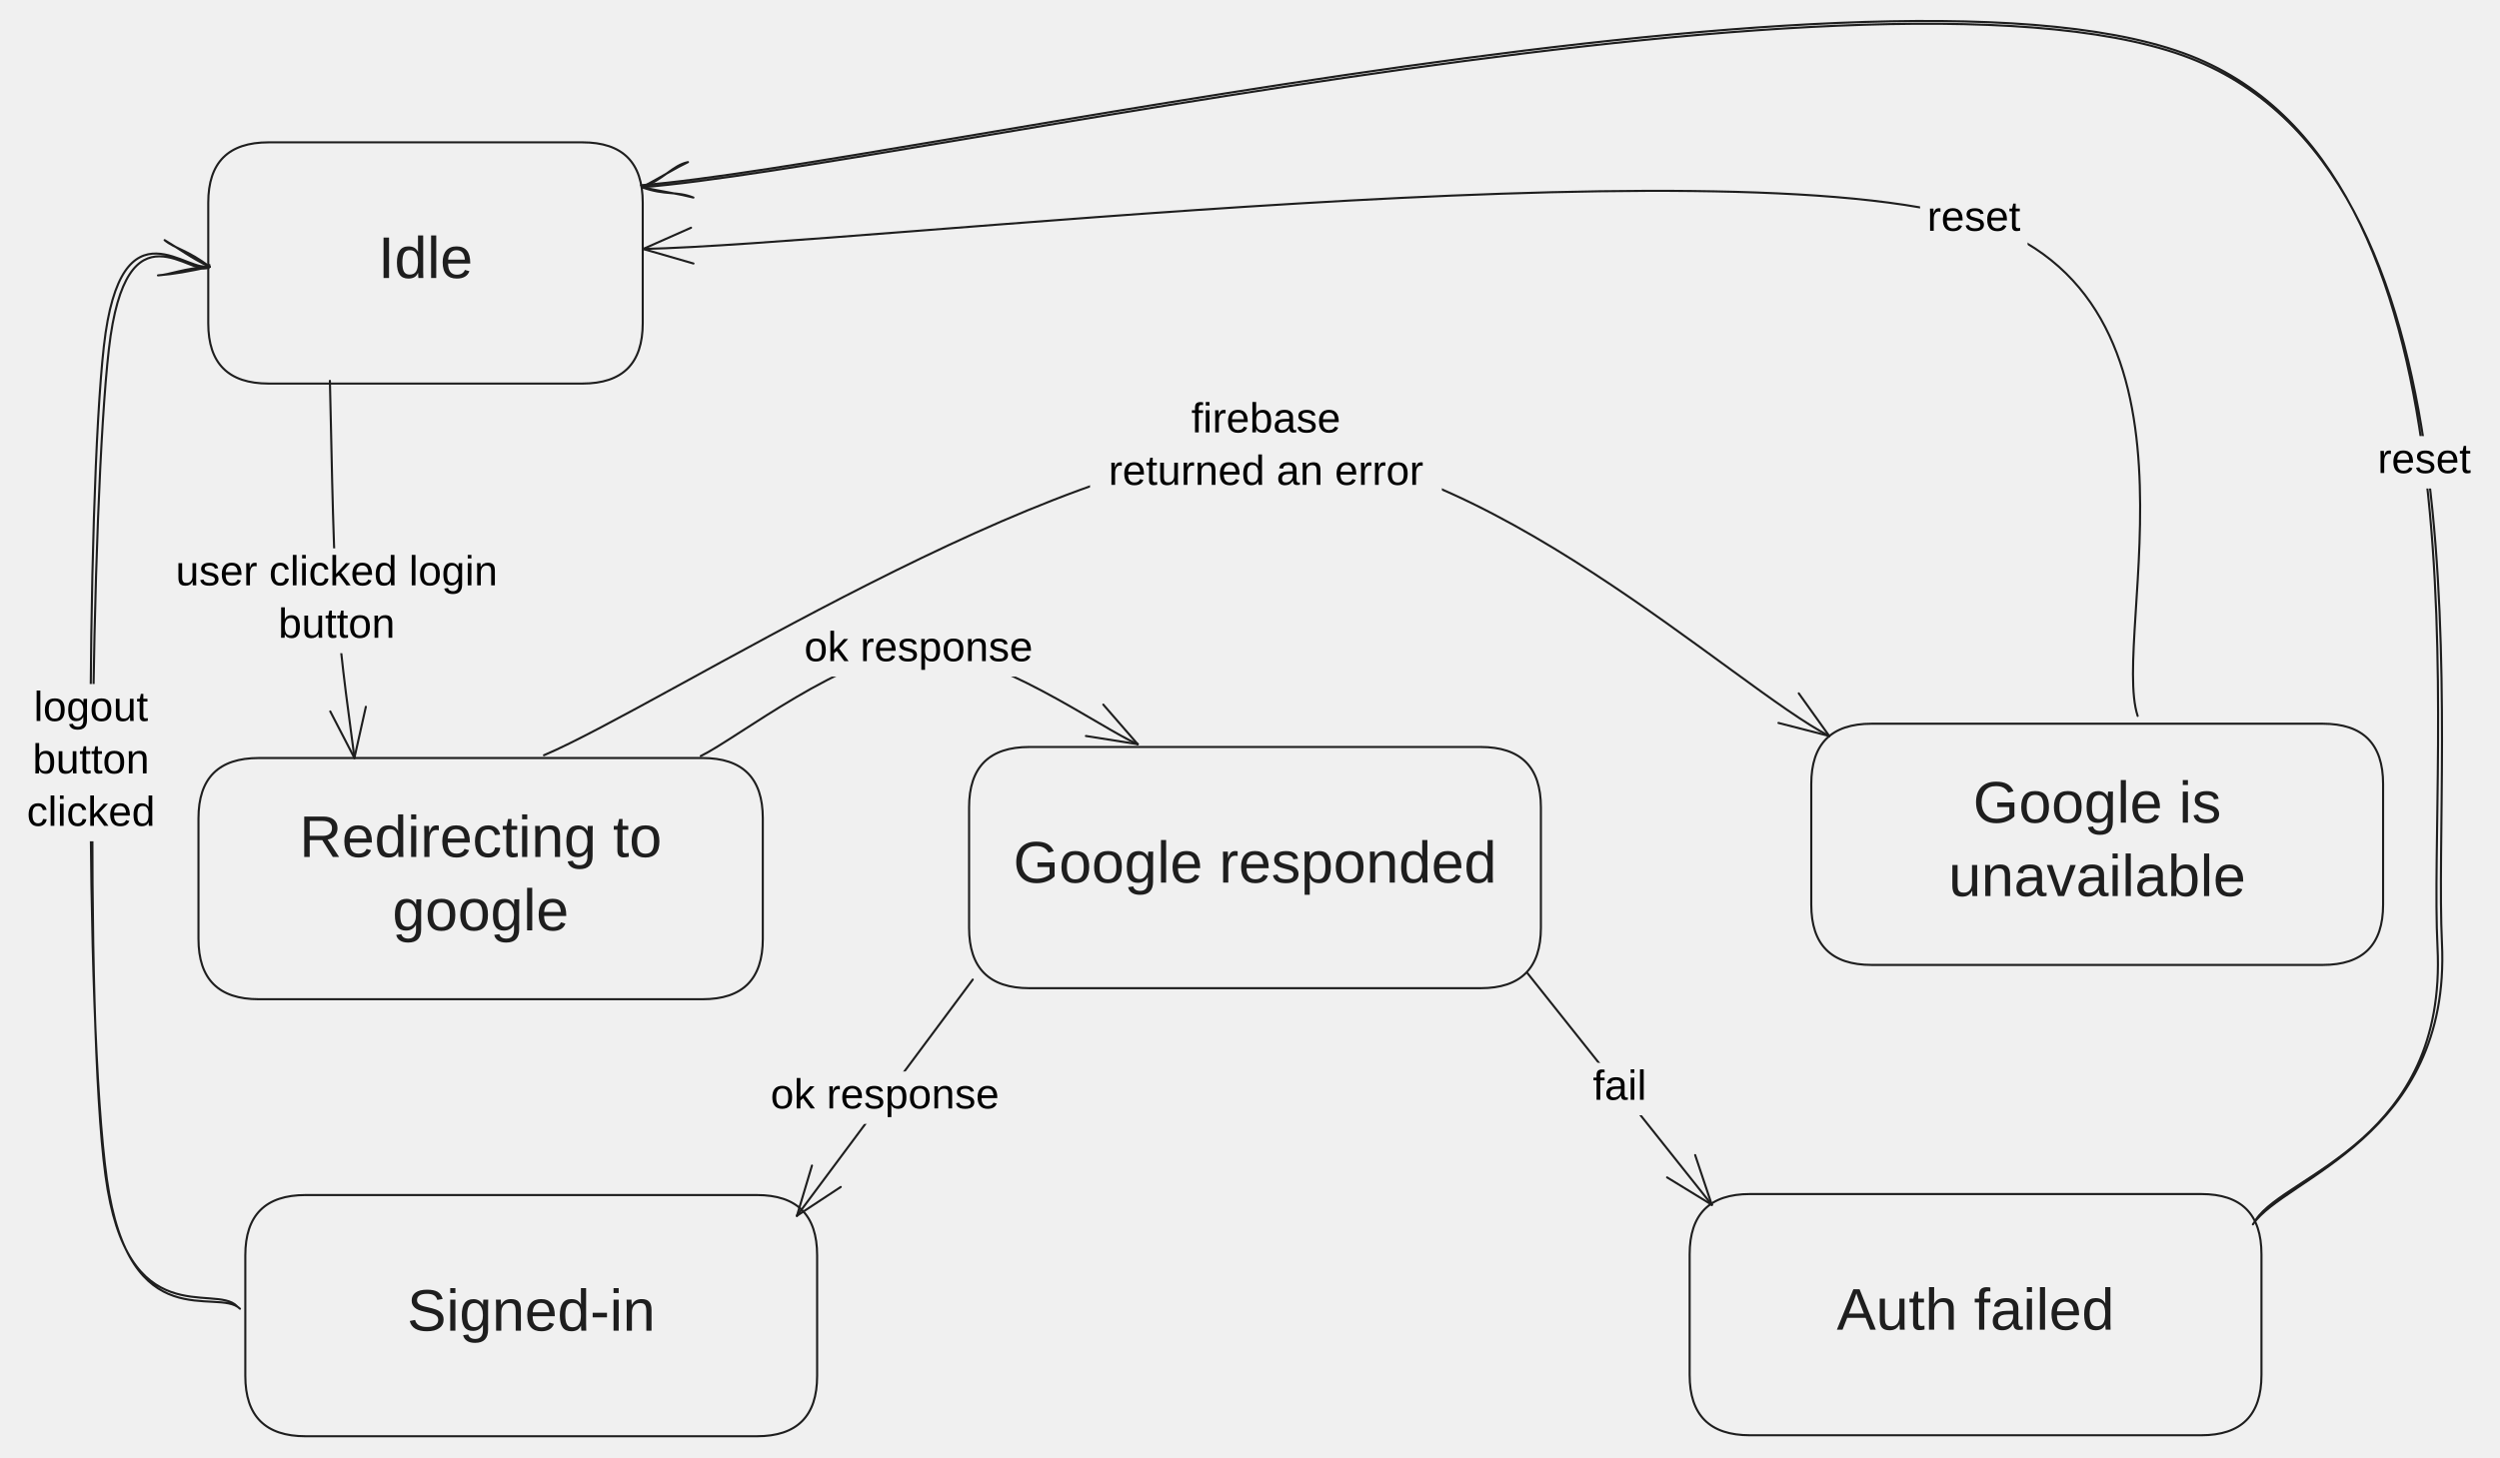
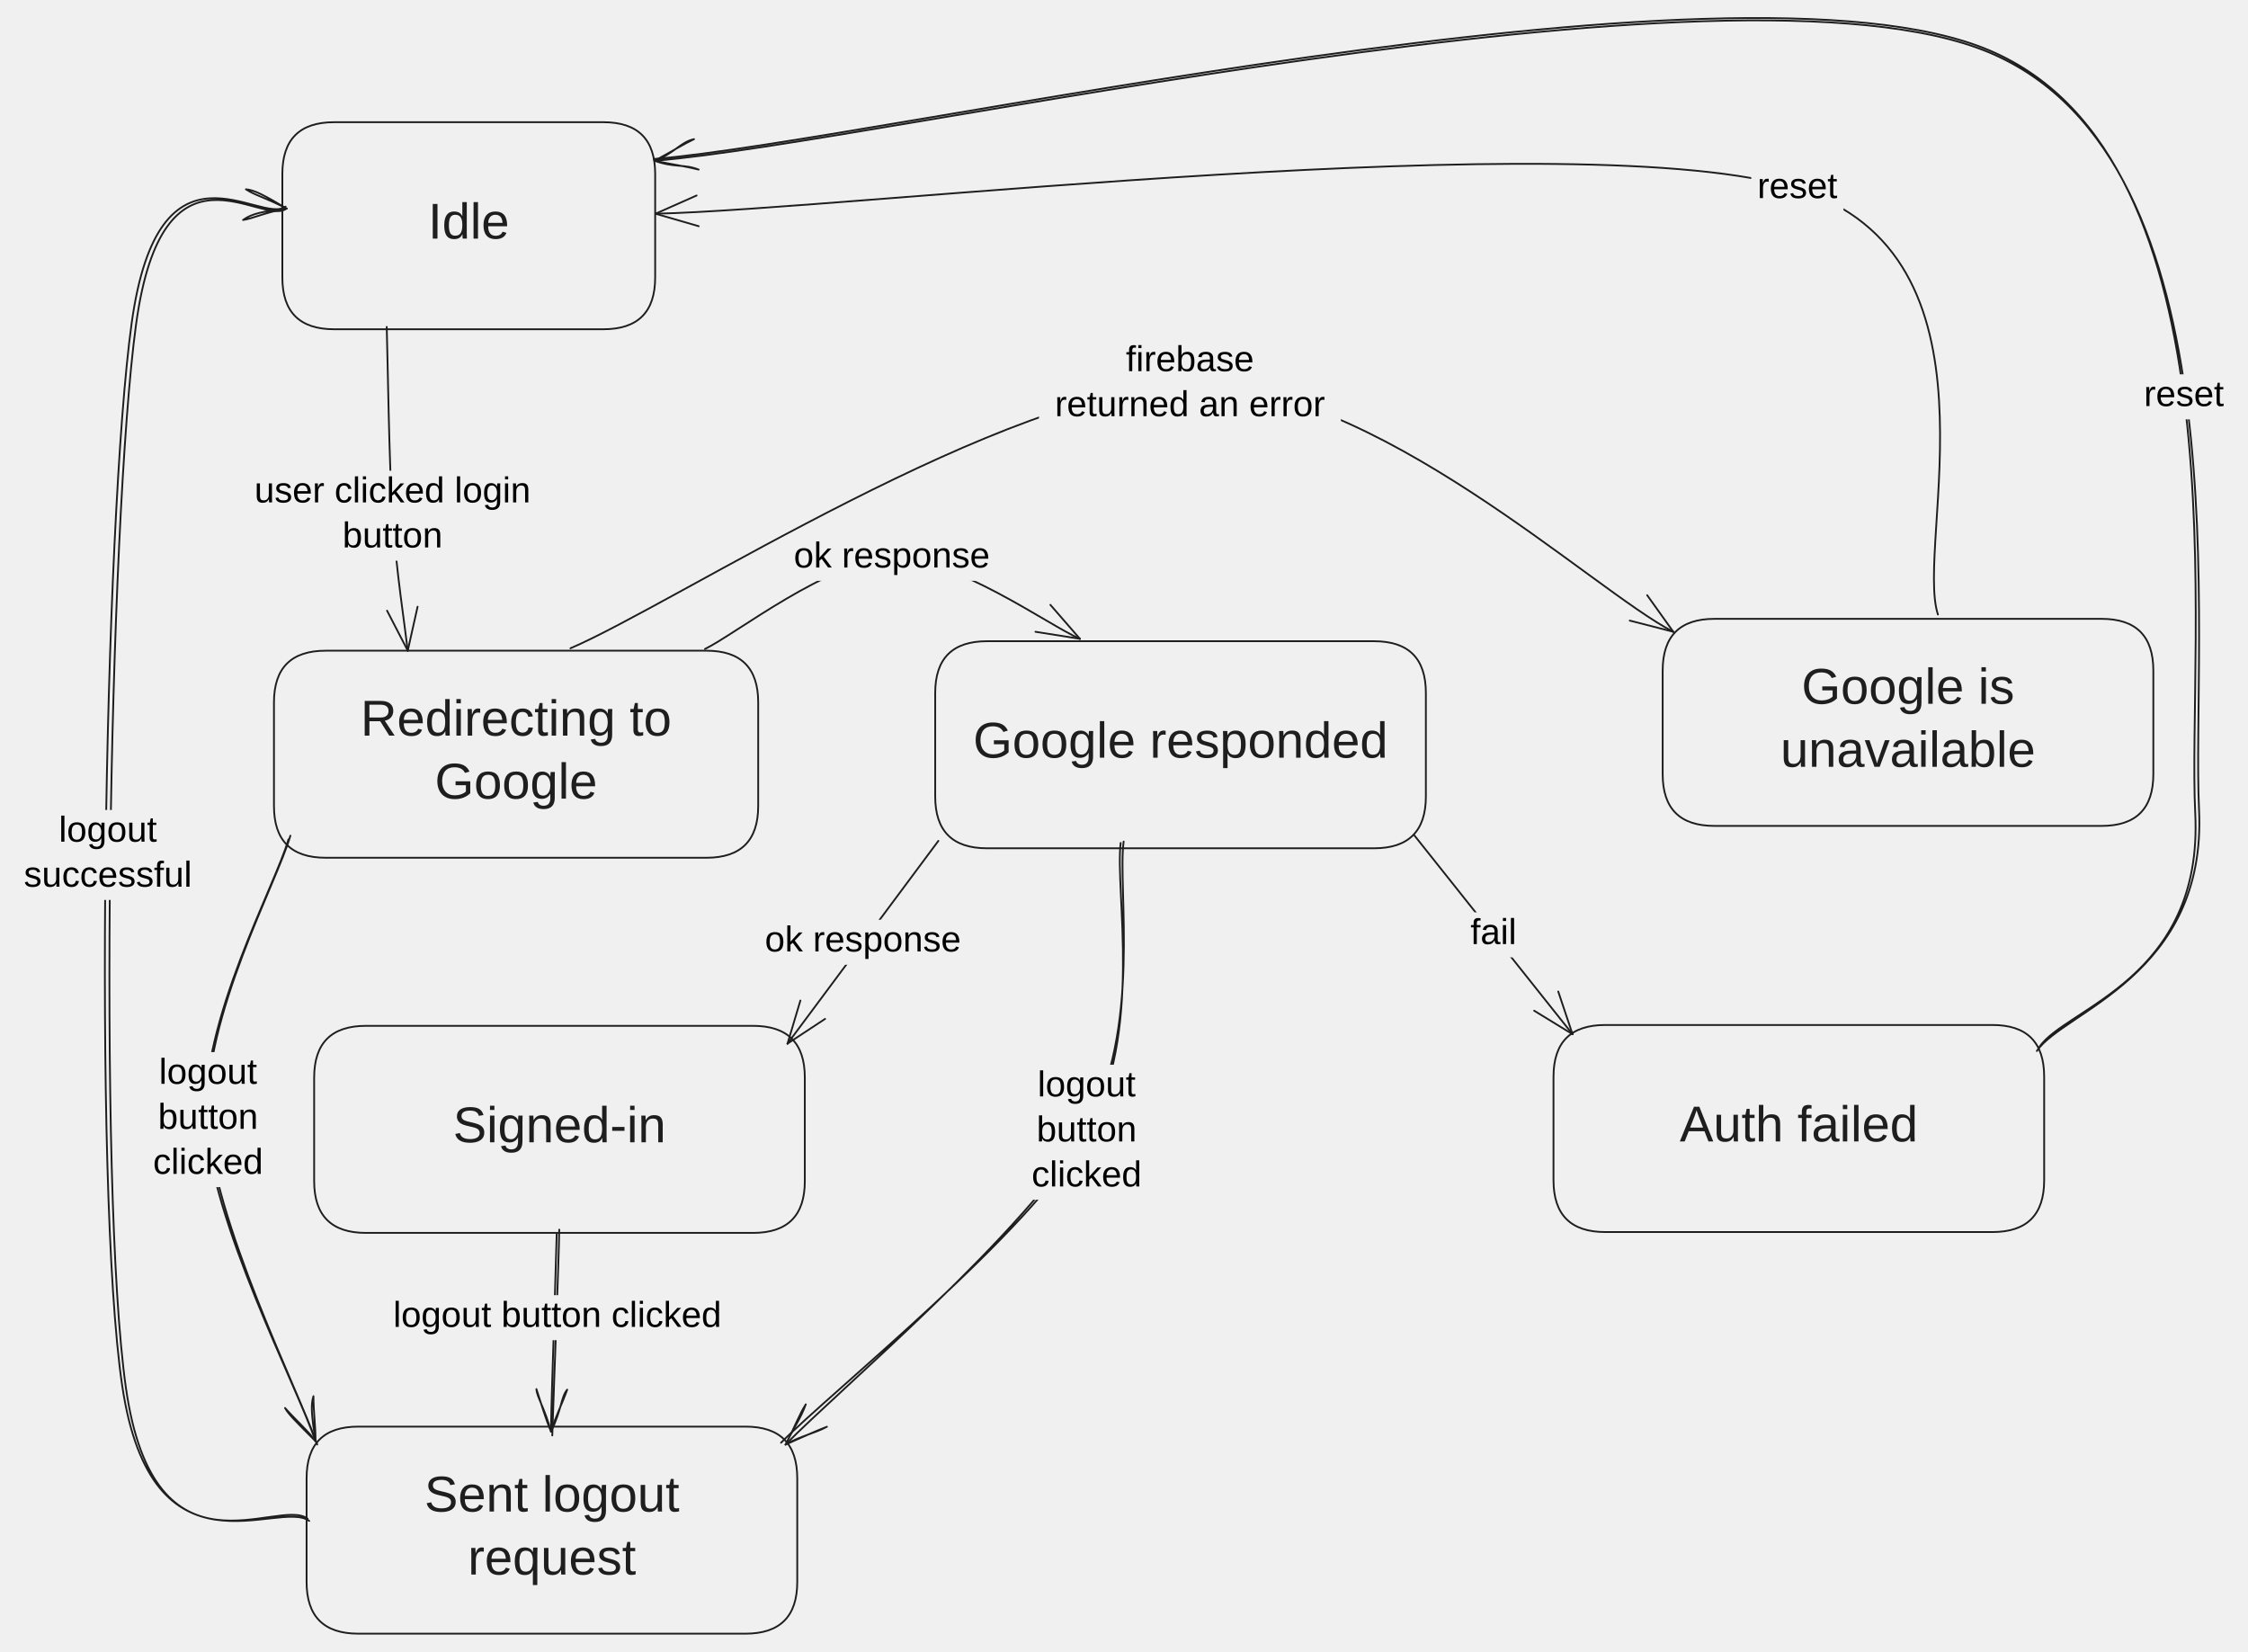
- <svg xmlns="http://www.w3.org/2000/svg" version="1.1" viewBox="0 0 1191.076 694.742" width="1191.076" height="694.742">
+ <svg xmlns="http://www.w3.org/2000/svg" version="1.1" viewBox="0 0 1248.651 917.328" width="1248.651" height="917.328">
  <defs>
    <style>
            .state-box {
                fill: transparent;
                transition: fill 1s ease 0s;
            }
            .state-box.active {
                fill: deepskyblue;
                transition: fill 0s ease 0s;
            }

            text.arrow {
                fill: black;
                font-size: 20px;
                transition: fill 1s ease 0s;
            }
            text.arrow.active {
                fill: deepskyblue;
                transition: fill 0s ease 0s;
            }

            path.arrow {
                stroke: black;
                transition: stroke 1s ease 0s;
            }
            path.arrow.active {
                stroke: deepskyblue;
                transition: stroke 0s ease 0s;
            }
            * {
                font-family: Arial;
            }
        </style>
  </defs>
-   <g stroke-linecap="round" transform="translate(94.5984 361.3898) rotate(0 134.4867 57.5)">
+   <g stroke-linecap="round" transform="translate(152.1732 361.3898) rotate(0 134.4867 57.5)">
    <path d="M28.75 0 C98.32 0, 167.89 0, 240.22 0 C259.39 0, 268.97 9.58, 268.97 28.75 C268.97 51.54, 268.97 74.33, 268.97 86.25 C268.97 105.42, 259.39 115, 240.22 115 C186.88 115, 133.54 115, 28.75 115 C9.58 115, 0 105.42, 0 86.25 C0 68, 0 49.74, 0 28.75 C0 9.58, 9.58 0, 28.75 0" stroke="none" stroke-width="0" class="state-box redirecting-to-google-0" />
    <path d="M28.75 0 C76.49 0, 124.22 0, 240.22 0 M28.75 0 C112.7 0, 196.65 0, 240.22 0 M240.22 0 C259.39 0, 268.97 9.58, 268.97 28.75 M240.22 0 C259.39 0, 268.97 9.58, 268.97 28.75 M268.97 28.75 C268.97 43.14, 268.97 57.52, 268.97 86.25 M268.97 28.75 C268.97 49.47, 268.97 70.19, 268.97 86.25 M268.97 86.25 C268.97 105.42, 259.39 115, 240.22 115 M268.97 86.25 C268.97 105.42, 259.39 115, 240.22 115 M240.22 115 C181.82 115, 123.42 115, 28.75 115 M240.22 115 C178.36 115, 116.5 115, 28.75 115 M28.75 115 C9.58 115, 0 105.42, 0 86.25 M28.75 115 C9.58 115, 0 105.42, 0 86.25 M0 86.25 C0 66.91, 0 47.57, 0 28.75 M0 86.25 C0 64.29, 0 42.33, 0 28.75 M0 28.75 C0 9.58, 9.58 0, 28.75 0 M0 28.75 C0 9.58, 9.58 0, 28.75 0" stroke="#1e1e1e" stroke-width="1" fill="none" />
  </g>
-   <g transform="translate(131.2811 383.8898) rotate(0 97.80395 35)">
+   <g transform="translate(188.8559 383.8898) rotate(0 97.80395 35)">
    <text x="97.804" y="24.668" font-family="Excalifont, Xiaolai, sans-serif, Segoe UI Emoji" font-size="28px" fill="#1e1e1e" text-anchor="middle" direction="ltr" dominant-baseline="alphabetic">
            Redirecting to
        </text>
    <text x="97.804" y="59.668" font-family="Excalifont, Xiaolai, sans-serif, Segoe UI Emoji" font-size="28px" fill="#1e1e1e" text-anchor="middle" direction="ltr" dominant-baseline="alphabetic">
-             google
-         </text>
-   </g>
-   <g stroke-linecap="round" transform="translate(461.8835 356.1276) rotate(0 136.2722 57.5)">
+             Google
+         </text>
+   </g>
+   <g stroke-linecap="round" transform="translate(519.4583 356.1276) rotate(0 136.2722 57.5)">
    <path d="M28.75 0 C105.01 0, 181.28 0, 243.79 0 C262.96 0, 272.54 9.58, 272.54 28.75 C272.54 51.63, 272.54 74.51, 272.54 86.25 C272.54 105.42, 262.96 115, 243.79 115 C188 115, 132.2 115, 28.75 115 C9.58 115, 0 105.42, 0 86.25 C0 73.27, 0 60.29, 0 28.75 C0 9.58, 9.58 0, 28.75 0" stroke="none" stroke-width="0" class="state-box google-responded-0" />
    <path d="M28.75 0 C78.09 0, 127.43 0, 243.79 0 M28.75 0 C80.91 0, 133.07 0, 243.79 0 M243.79 0 C262.96 0, 272.54 9.58, 272.54 28.75 M243.79 0 C262.96 0, 272.54 9.58, 272.54 28.75 M272.54 28.75 C272.54 42.69, 272.54 56.62, 272.54 86.25 M272.54 28.75 C272.54 48.68, 272.54 68.61, 272.54 86.25 M272.54 86.25 C272.54 105.42, 262.96 115, 243.79 115 M272.54 86.25 C272.54 105.42, 262.96 115, 243.79 115 M243.79 115 C180 115, 116.2 115, 28.75 115 M243.79 115 C173.18 115, 102.56 115, 28.75 115 M28.75 115 C9.58 115, 0 105.42, 0 86.25 M28.75 115 C9.58 115, 0 105.42, 0 86.25 M0 86.25 C0 68.92, 0 51.59, 0 28.75 M0 86.25 C0 71.73, 0 57.2, 0 28.75 M0 28.75 C0 9.58, 9.58 0, 28.75 0 M0 28.75 C0 9.58, 9.58 0, 28.75 0" stroke="#1e1e1e" stroke-width="1" fill="none" />
  </g>
-   <g transform="translate(478.0498 396.1276) rotate(0 120.1059 17.5)">
+   <g transform="translate(535.6246 396.1276) rotate(0 120.1059 17.5)">
    <text x="120.106" y="24.668" font-family="Excalifont, Xiaolai, sans-serif, Segoe UI Emoji" font-size="28px" fill="#1e1e1e" text-anchor="middle" direction="ltr" dominant-baseline="alphabetic">
            Google responded
        </text>
  </g>
-   <g stroke-linecap="round" transform="translate(863.2898 345.0369) rotate(0 136.2722 57.5)">
+   <g stroke-linecap="round" transform="translate(923.5312 343.7036) rotate(0 136.2722 57.5)">
    <path d="M28.75 0 C95.35 0, 161.95 0, 243.79 0 C262.96 0, 272.54 9.58, 272.54 28.75 C272.54 50.35, 272.54 71.94, 272.54 86.25 C272.54 105.42, 262.96 115, 243.79 115 C186.96 115, 130.13 115, 28.75 115 C9.58 115, 0 105.42, 0 86.25 C0 71.3, 0 56.36, 0 28.75 C0 9.58, 9.58 0, 28.75 0" stroke="none" stroke-width="0" class="state-box google-is-unavailable-0" />
    <path d="M28.75 0 C96.02 0, 163.3 0, 243.79 0 M28.75 0 C102.51 0, 176.27 0, 243.79 0 M243.79 0 C262.96 0, 272.54 9.58, 272.54 28.75 M243.79 0 C262.96 0, 272.54 9.58, 272.54 28.75 M272.54 28.75 C272.54 51.53, 272.54 74.31, 272.54 86.25 M272.54 28.75 C272.54 40.42, 272.54 52.08, 272.54 86.25 M272.54 86.25 C272.54 105.42, 262.96 115, 243.79 115 M272.54 86.25 C272.54 105.42, 262.96 115, 243.79 115 M243.79 115 C165.42 115, 87.04 115, 28.75 115 M243.79 115 C191.78 115, 139.77 115, 28.75 115 M28.75 115 C9.58 115, 0 105.42, 0 86.25 M28.75 115 C9.58 115, 0 105.42, 0 86.25 M0 86.25 C0 70.28, 0 54.32, 0 28.75 M0 86.25 C0 65.48, 0 44.72, 0 28.75 M0 28.75 C0 9.58, 9.58 0, 28.75 0 M0 28.75 C0 9.58, 9.58 0, 28.75 0" stroke="#1e1e1e" stroke-width="1" fill="none" />
  </g>
-   <g transform="translate(928.4 367.5369) rotate(0 71.16196 35)">
+   <g transform="translate(988.6414 366.2036) rotate(0 71.16196 35)">
    <text x="71.162" y="24.668" font-family="Excalifont, Xiaolai, sans-serif, Segoe UI Emoji" font-size="28px" fill="#1e1e1e" text-anchor="middle" direction="ltr" dominant-baseline="alphabetic">
            Google is
        </text>
    <text x="71.162" y="59.668" font-family="Excalifont, Xiaolai, sans-serif, Segoe UI Emoji" font-size="28px" fill="#1e1e1e" text-anchor="middle" direction="ltr" dominant-baseline="alphabetic">
            unavailable
        </text>
  </g>
-   <g stroke-linecap="round" transform="translate(116.9217 569.7423) rotate(0 136.2722 57.5)">
+   <g stroke-linecap="round" transform="translate(174.4965 569.7423) rotate(0 136.2722 57.5)">
    <path d="M28.75 0 C110.72 0, 192.68 0, 243.79 0 C262.96 0, 272.54 9.58, 272.54 28.75 C272.54 47.48, 272.54 66.22, 272.54 86.25 C272.54 105.42, 262.96 115, 243.79 115 C171.18 115, 98.57 115, 28.75 115 C9.58 115, 0 105.42, 0 86.25 C0 68.92, 0 51.6, 0 28.75 C0 9.58, 9.58 0, 28.75 0" stroke="none" stroke-width="0" class="state-box signed-in-0" />
    <path d="M28.75 0 C110.8 0, 192.84 0, 243.79 0 M28.75 0 C86.56 0, 144.38 0, 243.79 0 M243.79 0 C262.96 0, 272.54 9.58, 272.54 28.75 M243.79 0 C262.96 0, 272.54 9.58, 272.54 28.75 M272.54 28.75 C272.54 42.46, 272.54 56.17, 272.54 86.25 M272.54 28.75 C272.54 46.21, 272.54 63.68, 272.54 86.25 M272.54 86.25 C272.54 105.42, 262.96 115, 243.79 115 M272.54 86.25 C272.54 105.42, 262.96 115, 243.79 115 M243.79 115 C174.09 115, 104.39 115, 28.75 115 M243.79 115 C166.88 115, 89.97 115, 28.75 115 M28.75 115 C9.58 115, 0 105.42, 0 86.25 M28.75 115 C9.58 115, 0 105.42, 0 86.25 M0 86.25 C0 74.09, 0 61.94, 0 28.75 M0 86.25 C0 71.33, 0 56.41, 0 28.75 M0 28.75 C0 9.58, 9.58 0, 28.75 0 M0 28.75 C0 9.58, 9.58 0, 28.75 0" stroke="#1e1e1e" stroke-width="1" fill="none" />
  </g>
-   <g transform="translate(193.414 609.7423) rotate(0 59.77997 17.5)">
+   <g transform="translate(250.9887 609.7423) rotate(0 59.77997 17.5)">
    <text x="59.78" y="24.668" font-family="Excalifont, Xiaolai, sans-serif, Segoe UI Emoji" font-size="28px" fill="#1e1e1e" text-anchor="middle" direction="ltr" dominant-baseline="alphabetic">
            Signed-in
        </text>
  </g>
  <g mask="url(#mask-dBRB1qP6bkcvI_AYK9K7M)" stroke-linecap="round">
-     <g transform="translate(463.6434 467.0172) rotate(0 -41.90224 56.30611)">
+     <g transform="translate(521.2182 467.0172) rotate(0 -41.90224 56.30611)">
      <path d="M0 0 C-13.97 18.77, -69.84 93.84, -83.8 112.61 M0 0 C-13.97 18.77, -69.84 93.84, -83.8 112.61" stroke="#1e1e1e" stroke-width="1" fill="none" />
    </g>
-     <g transform="translate(463.6434 467.0172) rotate(0 -41.90224 56.30611)">
+     <g transform="translate(521.2182 467.0172) rotate(0 -41.90224 56.30611)">
      <path d="M-76.64 88.66 C-78.33 94.3, -80.01 99.94, -83.8 112.61 M-76.64 88.66 C-78.42 94.63, -80.21 100.59, -83.8 112.61" stroke="#1e1e1e" stroke-width="1" fill="none" />
    </g>
-     <g transform="translate(463.6434 467.0172) rotate(0 -41.90224 56.30611)">
+     <g transform="translate(521.2182 467.0172) rotate(0 -41.90224 56.30611)">
      <path d="M-62.92 98.87 C-67.84 102.11, -72.75 105.34, -83.8 112.61 M-62.92 98.87 C-68.12 102.29, -73.33 105.72, -83.8 112.61" stroke="#1e1e1e" stroke-width="1" fill="none" />
    </g>
  </g>
  <mask id="mask-dBRB1qP6bkcvI_AYK9K7M">
-     <rect x="0" y="0" fill="#fff" width="647.448" height="679.629" />
-     <rect x="364.261" y="510.823" fill="#000" width="114.96" height="25" opacity="1" />
-   </mask>
-   <g transform="translate(364.2612 510.8233) rotate(0 57.47996 12.5)">
+     <rect x="0" y="0" fill="#fff" width="705.023" height="679.629" />
+     <rect x="421.836" y="510.823" fill="#000" width="114.96" height="25" opacity="1" />
+   </mask>
+   <g transform="translate(421.836 510.8233) rotate(0 57.47996 12.5)">
    <text x="57.48" y="17.62" fill="#1e1e1e" text-anchor="middle" direction="ltr" dominant-baseline="alphabetic" class="arrow ok-response-0">
            ok response
        </text>
  </g>
  <g mask="url(#mask-_jBM0xn4zXRzigc2xyOJr)" stroke-linecap="round">
-     <g transform="translate(333.9852 360.4534) rotate(0 104.1366 -25.19781)">
+     <g transform="translate(391.5599 360.4534) rotate(0 104.1366 -25.19781)">
      <path d="M0 0 C17.3 -8.4, 69.09 -49.44, 103.8 -50.38 C138.51 -51.32, 190.86 -13.11, 208.27 -5.66 M0 0 C17.3 -8.4, 69.09 -49.44, 103.8 -50.38 C138.51 -51.32, 190.86 -13.11, 208.27 -5.66" stroke="#1e1e1e" stroke-width="1" fill="none" />
    </g>
-     <g transform="translate(333.9852 360.4534) rotate(0 104.1366 -25.19781)">
+     <g transform="translate(391.5599 360.4534) rotate(0 104.1366 -25.19781)">
      <path d="M183.58 -9.57 C190.56 -8.46, 197.54 -7.36, 208.27 -5.66 M183.58 -9.57 C192.19 -8.2, 200.8 -6.84, 208.27 -5.66" stroke="#1e1e1e" stroke-width="1" fill="none" />
    </g>
-     <g transform="translate(333.9852 360.4534) rotate(0 104.1366 -25.19781)">
+     <g transform="translate(391.5599 360.4534) rotate(0 104.1366 -25.19781)">
      <path d="M191.87 -24.53 C196.5 -19.19, 201.14 -13.86, 208.27 -5.66 M191.87 -24.53 C197.59 -17.95, 203.31 -11.37, 208.27 -5.66" stroke="#1e1e1e" stroke-width="1" fill="none" />
    </g>
  </g>
  <mask id="mask-_jBM0xn4zXRzigc2xyOJr">
-     <rect x="0" y="0" fill="#fff" width="642.258" height="510.832" />
-     <rect x="380.307" y="297.575" fill="#000" width="114.96" height="25" opacity="1" />
-   </mask>
-   <g transform="translate(380.3065 297.5749) rotate(0 57.81521 37.68064)">
+     <rect x="0" y="0" fill="#fff" width="699.833" height="510.832" />
+     <rect x="437.881" y="297.575" fill="#000" width="114.96" height="25" opacity="1" />
+   </mask>
+   <g transform="translate(437.8813 297.5749) rotate(0 57.81521 37.68064)">
    <text x="57.48" y="17.62" fill="#1e1e1e" text-anchor="middle" direction="ltr" dominant-baseline="alphabetic" class="arrow ok-response-1">
            ok response
        </text>
  </g>
  <g mask="url(#mask-M0EonnSy34e1POpJgDUsM)" stroke-linecap="round">
-     <g transform="translate(259.2671 360.0559) rotate(0 306.3022 -73.27007)">
+     <g transform="translate(316.8419 360.0559) rotate(0 306.3022 -73.27007)">
      <path d="M0 0 C57.35 -24.42, 242.01 -145, 344.11 -146.53 C446.21 -148.05, 567.86 -32.06, 612.6 -9.16 M0 0 C57.35 -24.42, 242.01 -145, 344.11 -146.53 C446.21 -148.05, 567.86 -32.06, 612.6 -9.16" stroke="#1e1e1e" stroke-width="1" fill="none" />
    </g>
-     <g transform="translate(259.2671 360.0559) rotate(0 306.3022 -73.27007)">
+     <g transform="translate(316.8419 360.0559) rotate(0 306.3022 -73.27007)">
      <path d="M588.39 -15.39 C596.19 -13.39, 603.98 -11.38, 612.6 -9.16 M588.39 -15.39 C596.23 -13.37, 604.08 -11.36, 612.6 -9.16" stroke="#1e1e1e" stroke-width="1" fill="none" />
    </g>
-     <g transform="translate(259.2671 360.0559) rotate(0 306.3022 -73.27007)">
+     <g transform="translate(316.8419 360.0559) rotate(0 306.3022 -73.27007)">
      <path d="M598.06 -29.5 C602.74 -22.95, 607.42 -16.41, 612.6 -9.16 M598.06 -29.5 C602.77 -22.91, 607.48 -16.33, 612.6 -9.16" stroke="#1e1e1e" stroke-width="1" fill="none" />
    </g>
  </g>
  <mask id="mask-M0EonnSy34e1POpJgDUsM">
-     <rect x="0" y="0" fill="#fff" width="971.871" height="606.581" />
-     <rect x="519.53" y="188.531" fill="#000" width="167.7" height="50" opacity="1" />
-   </mask>
-   <g transform="translate(519.5296 188.5307) rotate(0 46.03969 98.25513)">
+     <rect x="0" y="0" fill="#fff" width="1029.446" height="606.581" />
+     <rect x="577.104" y="188.531" fill="#000" width="167.7" height="50" opacity="1" />
+   </mask>
+   <g transform="translate(577.1044 188.5307) rotate(0 46.03969 98.25513)">
    <text x="83.85" y="17.62" fill="#1e1e1e" text-anchor="middle" direction="ltr" dominant-baseline="alphabetic" class="arrow firebase-returned-an-error-0">
            firebase
        </text>
    <text x="83.85" y="42.62" fill="#1e1e1e" text-anchor="middle" direction="ltr" dominant-baseline="alphabetic" class="arrow firebase-returned-an-error-0">
            returned an error
        </text>
  </g>
-   <g stroke-linecap="round" transform="translate(99.25941 67.86578) rotate(0 103.5384 57.5)">
+   <g stroke-linecap="round" transform="translate(156.8342 67.86578) rotate(0 103.5384 57.5)">
    <path d="M28.75 0 C62.98 0, 97.2 0, 178.33 0 C197.49 0, 207.08 9.58, 207.08 28.75 C207.08 49.81, 207.08 70.87, 207.08 86.25 C207.08 105.42, 197.49 115, 178.33 115 C140.02 115, 101.72 115, 28.75 115 C9.58 115, 0 105.42, 0 86.25 C0 65.99, 0 45.72, 0 28.75 C0 9.58, 9.58 0, 28.75 0" stroke="none" stroke-width="0" class="state-box idle-0" />
    <path d="M28.75 0 C69.41 0, 110.06 0, 178.33 0 M28.75 0 C62.83 0, 96.91 0, 178.33 0 M178.33 0 C197.49 0, 207.08 9.58, 207.08 28.75 M178.33 0 C197.49 0, 207.08 9.58, 207.08 28.75 M207.08 28.75 C207.08 51.32, 207.08 73.89, 207.08 86.25 M207.08 28.75 C207.08 40.77, 207.08 52.79, 207.08 86.25 M207.08 86.25 C207.08 105.42, 197.49 115, 178.33 115 M207.08 86.25 C207.08 105.42, 197.49 115, 178.33 115 M178.33 115 C127.27 115, 76.21 115, 28.75 115 M178.33 115 C120.09 115, 61.85 115, 28.75 115 M28.75 115 C9.58 115, 0 105.42, 0 86.25 M28.75 115 C9.58 115, 0 105.42, 0 86.25 M0 86.25 C0 64.14, 0 42.03, 0 28.75 M0 86.25 C0 64.07, 0 41.89, 0 28.75 M0 28.75 C0 9.58, 9.58 0, 28.75 0 M0 28.75 C0 9.58, 9.58 0, 28.75 0" stroke="#1e1e1e" stroke-width="1" fill="none" />
  </g>
-   <g transform="translate(176.0298 107.8658) rotate(0 26.76798 17.5)">
+   <g transform="translate(233.6046 107.8658) rotate(0 26.76798 17.5)">
    <text x="26.768" y="24.668" font-family="Excalifont, Xiaolai, sans-serif, Segoe UI Emoji" font-size="28px" fill="#1e1e1e" text-anchor="middle" direction="ltr" dominant-baseline="alphabetic">
            Idle
        </text>
  </g>
  <g mask="url(#mask-CVrc5wLQHs3bX172iG-gf)" stroke-linecap="round">
-     <g transform="translate(157.2333 181.5582) rotate(0 5.84191 89.90357)">
+     <g transform="translate(214.8081 181.5582) rotate(0 5.84191 89.90357)">
      <path d="M0 0 C0.54 17.48, 1.27 74.9, 3.22 104.87 C5.17 134.84, 10.27 167.32, 11.68 179.81 M0 0 C0.54 17.48, 1.27 74.9, 3.22 104.87 C5.17 134.84, 10.27 167.32, 11.68 179.81" stroke="#1e1e1e" stroke-width="1" fill="none" />
    </g>
-     <g transform="translate(157.2333 181.5582) rotate(0 5.84191 89.90357)">
+     <g transform="translate(214.8081 181.5582) rotate(0 5.84191 89.90357)">
      <path d="M0.18 157.61 C3.21 163.45, 6.23 169.29, 11.68 179.81 M0.18 157.61 C3.07 163.18, 5.95 168.75, 11.68 179.81" stroke="#1e1e1e" stroke-width="1" fill="none" />
    </g>
-     <g transform="translate(157.2333 181.5582) rotate(0 5.84191 89.90357)">
+     <g transform="translate(214.8081 181.5582) rotate(0 5.84191 89.90357)">
      <path d="M17.14 155.41 C15.7 161.83, 14.27 168.25, 11.68 179.81 M17.14 155.41 C15.77 161.53, 14.4 167.66, 11.68 179.81" stroke="#1e1e1e" stroke-width="1" fill="none" />
    </g>
  </g>
  <mask id="mask-CVrc5wLQHs3bX172iG-gf">
-     <rect x="0" y="0" fill="#fff" width="268.917" height="461.365" />
-     <rect x="79.035" y="261.428" fill="#000" width="162.84" height="50" opacity="1" />
-   </mask>
-   <g transform="translate(79.03501 261.4279) rotate(0 84.0402 10.0339)">
+     <rect x="0" y="0" fill="#fff" width="326.492" height="461.365" />
+     <rect x="136.61" y="261.428" fill="#000" width="162.84" height="50" opacity="1" />
+   </mask>
+   <g transform="translate(136.6098 261.4279) rotate(0 84.0402 10.0339)">
    <text x="81.42" y="17.62" fill="#1e1e1e" text-anchor="middle" direction="ltr" dominant-baseline="alphabetic" class="arrow user-clicked-login-button-0">
            user clicked login
        </text>
    <text x="81.42" y="42.62" fill="#1e1e1e" text-anchor="middle" direction="ltr" dominant-baseline="alphabetic" class="arrow user-clicked-login-button-0">
            button
        </text>
  </g>
  <g mask="url(#mask-41Rm7YzU-sNw_DWX7DwIt)" stroke-linecap="round">
-     <g transform="translate(1018.848 341.3104) rotate(0 -355.5747 -125.1621)">
+     <g transform="translate(1076.423 341.3104) rotate(0 -355.5747 -125.1621)">
      <path d="M0 0 C-13.01 -39.4, 40.64 -199.31, -78.08 -236.42 C-196.8 -273.52, -606.63 -224.91, -712.34 -222.61 M0 0 C-13.01 -39.4, 40.64 -199.31, -78.08 -236.42 C-196.8 -273.52, -606.63 -224.91, -712.34 -222.61" stroke="#1e1e1e" stroke-width="1" fill="none" />
    </g>
-     <g transform="translate(1018.848 341.3104) rotate(0 -355.5747 -125.1621)">
+     <g transform="translate(1076.423 341.3104) rotate(0 -355.5747 -125.1621)">
      <path d="M-689.48 -232.74 C-694.38 -230.56, -699.28 -228.39, -712.34 -222.61 M-689.48 -232.74 C-695.99 -229.85, -702.49 -226.97, -712.34 -222.61" stroke="#1e1e1e" stroke-width="1" fill="none" />
    </g>
-     <g transform="translate(1018.848 341.3104) rotate(0 -355.5747 -125.1621)">
+     <g transform="translate(1076.423 341.3104) rotate(0 -355.5747 -125.1621)">
      <path d="M-688.32 -215.68 C-693.47 -217.16, -698.62 -218.65, -712.34 -222.61 M-688.32 -215.68 C-695.15 -217.65, -701.99 -219.62, -712.34 -222.61" stroke="#1e1e1e" stroke-width="1" fill="none" />
    </g>
  </g>
  <mask id="mask-41Rm7YzU-sNw_DWX7DwIt">
-     <rect x="0" y="0" fill="#fff" width="1831.186" height="677.726" />
-     <rect x="915.148" y="92.395" fill="#000" width="51.24" height="25" opacity="1" />
-   </mask>
-   <g transform="translate(915.1476 92.39459) rotate(0 -251.8744 123.7537)">
+     <rect x="0" y="0" fill="#fff" width="1888.761" height="677.726" />
+     <rect x="972.722" y="92.395" fill="#000" width="51.24" height="25" opacity="1" />
+   </mask>
+   <g transform="translate(972.7224 92.39459) rotate(0 -251.8744 123.7537)">
    <text x="25.62" y="17.62" fill="#1e1e1e" text-anchor="middle" direction="ltr" dominant-baseline="alphabetic" class="arrow reset-0">
            reset
        </text>
  </g>
-   <g stroke-linecap="round" transform="translate(805.3186 569.2694) rotate(0 136.2722 57.5)">
+   <g stroke-linecap="round" transform="translate(862.8934 569.2694) rotate(0 136.2722 57.5)">
    <path d="M28.75 0 C81.28 0, 133.81 0, 243.79 0 C262.96 0, 272.54 9.58, 272.54 28.75 C272.54 41.32, 272.54 53.88, 272.54 86.25 C272.54 105.42, 262.96 115, 243.79 115 C197.98 115, 152.17 115, 28.75 115 C9.58 115, 0 105.42, 0 86.25 C0 73.87, 0 61.49, 0 28.75 C0 9.58, 9.58 0, 28.75 0" stroke="none" stroke-width="0" class="state-box auth-failed-0" />
    <path d="M28.75 0 C110.84 0, 192.93 0, 243.79 0 M28.75 0 C110.36 0, 191.98 0, 243.79 0 M243.79 0 C262.96 0, 272.54 9.58, 272.54 28.75 M243.79 0 C262.96 0, 272.54 9.58, 272.54 28.75 M272.54 28.75 C272.54 50.62, 272.54 72.48, 272.54 86.25 M272.54 28.75 C272.54 47.66, 272.54 66.56, 272.54 86.25 M272.54 86.25 C272.54 105.42, 262.96 115, 243.79 115 M272.54 86.25 C272.54 105.42, 262.96 115, 243.79 115 M243.79 115 C184.34 115, 124.9 115, 28.75 115 M243.79 115 C200.22 115, 156.65 115, 28.75 115 M28.75 115 C9.58 115, 0 105.42, 0 86.25 M28.75 115 C9.58 115, 0 105.42, 0 86.25 M0 86.25 C0 70.6, 0 54.95, 0 28.75 M0 86.25 C0 68.62, 0 51, 0 28.75 M0 28.75 C0 9.58, 9.58 0, 28.75 0 M0 28.75 C0 9.58, 9.58 0, 28.75 0" stroke="#1e1e1e" stroke-width="1" fill="none" />
  </g>
-   <g transform="translate(865.5988 609.2694) rotate(0 75.99196 17.5)">
+   <g transform="translate(923.1736 609.2694) rotate(0 75.99196 17.5)">
    <text x="75.992" y="24.668" font-family="Excalifont, Xiaolai, sans-serif, Segoe UI Emoji" font-size="28px" fill="#1e1e1e" text-anchor="middle" direction="ltr" dominant-baseline="alphabetic">
            Auth failed
        </text>
  </g>
  <g mask="url(#mask-w1CRAUmJBAGQwUlGqFZ85)" stroke-linecap="round">
-     <g transform="translate(728.0674 464.0206) rotate(0 43.90833 55.18548)">
+     <g transform="translate(785.6421 464.0206) rotate(0 43.90833 55.18548)">
      <path d="M0 0 C14.64 18.4, 73.18 91.98, 87.82 110.37 M0 0 C14.64 18.4, 73.18 91.98, 87.82 110.37" stroke="#1e1e1e" stroke-width="1" fill="none" />
    </g>
-     <g transform="translate(728.0674 464.0206) rotate(0 43.90833 55.18548)">
+     <g transform="translate(785.6421 464.0206) rotate(0 43.90833 55.18548)">
      <path d="M66.5 97.31 C73.72 101.73, 80.94 106.16, 87.82 110.37 M66.5 97.31 C74.45 102.18, 82.4 107.05, 87.82 110.37" stroke="#1e1e1e" stroke-width="1" fill="none" />
    </g>
-     <g transform="translate(728.0674 464.0206) rotate(0 43.90833 55.18548)">
+     <g transform="translate(785.6421 464.0206) rotate(0 43.90833 55.18548)">
      <path d="M79.88 86.66 C82.57 94.69, 85.26 102.72, 87.82 110.37 M79.88 86.66 C82.84 95.5, 85.8 104.34, 87.82 110.37" stroke="#1e1e1e" stroke-width="1" fill="none" />
    </g>
  </g>
  <mask id="mask-w1CRAUmJBAGQwUlGqFZ85">
-     <rect x="0" y="0" fill="#fff" width="915.884" height="674.392" />
-     <rect x="756.556" y="506.706" fill="#000" width="30.84" height="25" opacity="1" />
-   </mask>
-   <g transform="translate(756.5557 506.7061) rotate(0 15.41998 12.5)">
+     <rect x="0" y="0" fill="#fff" width="973.459" height="674.392" />
+     <rect x="814.13" y="506.706" fill="#000" width="30.84" height="25" opacity="1" />
+   </mask>
+   <g transform="translate(814.1305 506.7061) rotate(0 15.41998 12.5)">
    <text x="15.42" y="17.62" fill="#1e1e1e" text-anchor="middle" direction="ltr" dominant-baseline="alphabetic" class="arrow fail-0">
            fail
        </text>
  </g>
  <g mask="url(#mask-X4xVCqoFczZUFWfL8BiAX)" stroke-linecap="round">
-     <g transform="translate(1075.154 582.2483) rotate(0 -340.3475 -285.3851)">
+     <g transform="translate(1132.729 582.2483) rotate(0 -340.3475 -285.3851)">
      <path d="M0.05 -0.75 C14.53 -22.49, 91.23 -38.42, 86.61 -130.67 C81.98 -222.92, 115.01 -493.72, -27.69 -554.26 C-170.4 -614.8, -645.87 -503.95, -769.6 -493.93 M-1.38 1.48 C13.47 -20.63, 93.15 -40.21, 88.73 -132.65 C84.31 -225.08, 115.11 -493.08, -27.88 -553.13 C-170.86 -613.18, -645.21 -502.83, -769.17 -492.96" stroke="#1e1e1e" stroke-width="1" fill="none" />
    </g>
-     <g transform="translate(1075.154 582.2483) rotate(0 -340.3475 -285.3851)">
+     <g transform="translate(1132.729 582.2483) rotate(0 -340.3475 -285.3851)">
      <path d="M-747.24 -504.96 C-754.64 -503.47, -759.07 -496.39, -769.17 -492.96 M-747.24 -504.96 C-753.23 -502.13, -759.01 -498.42, -769.17 -492.96" stroke="#1e1e1e" stroke-width="1" fill="none" />
    </g>
-     <g transform="translate(1075.154 582.2483) rotate(0 -340.3475 -285.3851)">
+     <g transform="translate(1132.729 582.2483) rotate(0 -340.3475 -285.3851)">
      <path d="M-744.66 -488.06 C-752.74 -491.29, -757.9 -488.93, -769.17 -492.96 M-744.66 -488.06 C-751.4 -489.8, -757.87 -490.64, -769.17 -492.96" stroke="#1e1e1e" stroke-width="1" fill="none" />
    </g>
  </g>
  <mask id="mask-X4xVCqoFczZUFWfL8BiAX">
-     <rect x="0" y="0" fill="#fff" width="2032.84" height="1236.144" />
-     <rect x="1129.836" y="207.903" fill="#000" width="51.24" height="25" opacity="1" />
-   </mask>
-   <g transform="translate(1129.836 207.9028) rotate(0 -395.0295 88.96043)">
+     <rect x="0" y="0" fill="#fff" width="2090.415" height="1236.144" />
+     <rect x="1187.411" y="207.903" fill="#000" width="51.24" height="25" opacity="1" />
+   </mask>
+   <g transform="translate(1187.411 207.9028) rotate(0 -395.0295 88.96043)">
    <text x="25.62" y="17.62" fill="#1e1e1e" text-anchor="middle" direction="ltr" dominant-baseline="alphabetic" class="arrow reset-1">
            reset
        </text>
  </g>
-   <g mask="url(#mask-ZDCSzJGlO7feK5sWD6uFR)" stroke-linecap="round">
-     <g transform="translate(114.4555 624.3712) rotate(0 -35.71355 -251.9583)">
-       <path d="M-0.08 -0.43 C-10.56 -10.87, -52.7 14.34, -63.51 -62.12 C-74.33 -138.58, -73.11 -386.56, -64.96 -459.21 C-56.81 -531.86, -23.23 -491.7, -14.62 -498.01 M-1.58 -1.7 C-12.12 -12.57, -54.04 11.93, -64.21 -64.1 C-74.37 -140.13, -70.86 -385.72, -62.57 -457.89 C-54.29 -530.06, -22.55 -490.7, -14.49 -497.13" stroke="#1e1e1e" stroke-width="1" fill="none" />
-     </g>
-     <g transform="translate(114.4555 624.3712) rotate(0 -35.71355 -251.9583)">
-       <path d="M-39.16 -493.08 C-33.79 -493.25, -26.51 -496.67, -14.49 -497.13 M-39.16 -493.08 C-30.84 -493.78, -25.06 -494.9, -14.49 -497.13" stroke="#1e1e1e" stroke-width="1" fill="none" />
-     </g>
-     <g transform="translate(114.4555 624.3712) rotate(0 -35.71355 -251.9583)">
-       <path d="M-35.99 -509.88 C-31.33 -505.9, -24.83 -505.17, -14.49 -497.13 M-35.99 -509.88 C-28.65 -505.57, -23.82 -501.65, -14.49 -497.13" stroke="#1e1e1e" stroke-width="1" fill="none" />
-     </g>
-   </g>
-   <mask id="mask-ZDCSzJGlO7feK5sWD6uFR">
-     <rect x="0" y="0" fill="#fff" width="278.456" height="1221.971" />
-     <rect x="10" y="326.105" fill="#000" width="66.7" height="75" opacity="1" />
-   </mask>
-   <g transform="translate(10 326.1054) rotate(0 68.74193 46.30747)">
-     <text x="33.35" y="17.62" fill="#1e1e1e" text-anchor="middle" direction="ltr" dominant-baseline="alphabetic" class="arrow logout-button-clicked-0">
+   <g stroke-linecap="round" transform="translate(170.2936 792.3282) rotate(0 136.2722 57.5)">
+     <path d="M28.75 0 C90.32 0, 151.88 0, 243.79 0 C262.96 0, 272.54 9.58, 272.54 28.75 C272.54 47.28, 272.54 65.81, 272.54 86.25 C272.54 105.42, 262.96 115, 243.79 115 C179.22 115, 114.65 115, 28.75 115 C9.58 115, 0 105.42, 0 86.25 C0 64.6, 0 42.94, 0 28.75 C0 9.58, 9.58 0, 28.75 0" stroke="none" stroke-width="0" class="state-box sent-logout-request-0" />
+     <path d="M28.75 0 C102.44 0, 176.14 0, 243.79 0 M28.75 0 C103.76 0, 178.77 0, 243.79 0 M243.79 0 C262.96 0, 272.54 9.58, 272.54 28.75 M243.79 0 C262.96 0, 272.54 9.58, 272.54 28.75 M272.54 28.75 C272.54 40.71, 272.54 52.67, 272.54 86.25 M272.54 28.75 C272.54 45.63, 272.54 62.51, 272.54 86.25 M272.54 86.25 C272.54 105.42, 262.96 115, 243.79 115 M272.54 86.25 C272.54 105.42, 262.96 115, 243.79 115 M243.79 115 C177.38 115, 110.96 115, 28.75 115 M243.79 115 C174.79 115, 105.79 115, 28.75 115 M28.75 115 C9.58 115, 0 105.42, 0 86.25 M28.75 115 C9.58 115, 0 105.42, 0 86.25 M0 86.25 C0 72.5, 0 58.75, 0 28.75 M0 86.25 C0 67.72, 0 49.18, 0 28.75 M0 28.75 C0 9.58, 9.58 0, 28.75 0 M0 28.75 C0 9.58, 9.58 0, 28.75 0" stroke="#1e1e1e" stroke-width="1" fill="none" />
+   </g>
+   <g transform="translate(226.4998 814.8282) rotate(0 80.06596 35)">
+     <text x="80.066" y="24.668" font-family="Excalifont, Xiaolai, sans-serif, Segoe UI Emoji" font-size="28px" fill="#1e1e1e" text-anchor="middle" direction="ltr" dominant-baseline="alphabetic">
+             Sent logout
+         </text>
+     <text x="80.066" y="59.668" font-family="Excalifont, Xiaolai, sans-serif, Segoe UI Emoji" font-size="28px" fill="#1e1e1e" text-anchor="middle" direction="ltr" dominant-baseline="alphabetic">
+             request
+         </text>
+   </g>
+   <g mask="url(#mask-c5BgGGVVgW2KDPIAv486N)" stroke-linecap="round">
+     <g transform="translate(170.6969 845.1045) rotate(0 -55.69772 -367.6847)">
+       <path d="M1.05 -0.4 C-15.96 -12.97, -86.39 35.34, -102.83 -75.54 C-119.27 -186.41, -112.7 -556.5, -97.57 -665.64 C-82.45 -774.78, -26.14 -719.75, -12.07 -730.37 M0.14 -1.66 C-16.45 -14.03, -84.85 36.39, -100.73 -74.11 C-116.61 -184.61, -110.03 -555.46, -95.16 -664.66 C-80.29 -773.86, -25.5 -718.65, -11.51 -729.29" stroke="#1e1e1e" stroke-width="1" fill="none" />
+     </g>
+     <g transform="translate(170.6969 845.1045) rotate(0 -55.69772 -367.6847)">
+       <path d="M-35.69 -722.94 C-30.71 -726.57, -24.75 -727.63, -11.51 -729.29 M-35.69 -722.94 C-30.16 -723.72, -24.41 -726.86, -11.51 -729.29" stroke="#1e1e1e" stroke-width="1" fill="none" />
+     </g>
+     <g transform="translate(170.6969 845.1045) rotate(0 -55.69772 -367.6847)">
+       <path d="M-34.11 -739.97 C-29.52 -739.62, -23.92 -736.7, -11.51 -729.29 M-34.11 -739.97 C-28.89 -736.54, -23.53 -735.49, -11.51 -729.29" stroke="#1e1e1e" stroke-width="1" fill="none" />
+     </g>
+   </g>
+   <mask id="mask-c5BgGGVVgW2KDPIAv486N">
+     <rect x="0" y="0" fill="#fff" width="372.364" height="1675.438" />
+     <rect x="10" y="449.84" fill="#000" width="99.84" height="50" opacity="1" />
+   </mask>
+   <g transform="translate(10 449.8398) rotate(0 104.9992 27.58003)">
+     <text x="49.92" y="17.62" fill="#1e1e1e" text-anchor="middle" direction="ltr" dominant-baseline="alphabetic" class="arrow logout-successful-0">
            logout
        </text>
-     <text x="33.35" y="42.62" fill="#1e1e1e" text-anchor="middle" direction="ltr" dominant-baseline="alphabetic" class="arrow logout-button-clicked-0">
+     <text x="49.92" y="42.62" fill="#1e1e1e" text-anchor="middle" direction="ltr" dominant-baseline="alphabetic" class="arrow logout-successful-0">
+             successful
+         </text>
+   </g>
+   <g mask="url(#mask-2OZHtToUh9SZxHKMR1Y01)" stroke-linecap="round">
+     <g transform="translate(310.5409 683.7815) rotate(0 -2.184936 56.31251)">
+       <path d="M0.09 -0.85 C0.01 7.42, -0.81 29.73, -1.46 48.78 C-2.1 67.84, -3.5 102.72, -3.78 113.47 M-1.32 1.32 C-1.51 9.32, -2.14 28.71, -2.66 47.05 C-3.18 65.39, -4.5 100.11, -4.46 111.35" stroke="#1e1e1e" stroke-width="1" fill="none" />
+     </g>
+     <g transform="translate(310.5409 683.7815) rotate(0 -2.184936 56.31251)">
+       <path d="M-12.59 87.71 C-12.39 92.04, -7.98 98.27, -4.46 111.35 M-12.59 87.71 C-9.8 96.05, -7.84 103.31, -4.46 111.35" stroke="#1e1e1e" stroke-width="1" fill="none" />
+     </g>
+     <g transform="translate(310.5409 683.7815) rotate(0 -2.184936 56.31251)">
+       <path d="M4.51 88.02 C0.99 92.29, 1.68 98.45, -4.46 111.35 M4.51 88.02 C1.56 96.28, -2.21 103.45, -4.46 111.35" stroke="#1e1e1e" stroke-width="1" fill="none" />
+     </g>
+   </g>
+   <mask id="mask-2OZHtToUh9SZxHKMR1Y01">
+     <rect x="0" y="0" fill="#fff" width="414.489" height="896.828" />
+     <rect x="205.886" y="719.328" fill="#000" width="207.36" height="25" opacity="1" />
+   </mask>
+   <g transform="translate(205.8859 719.3282) rotate(0 102.4701 20.76575)">
+     <text x="103.68" y="17.62" fill="#1e1e1e" text-anchor="middle" direction="ltr" dominant-baseline="alphabetic" class="arrow logout-button-clicked-0">
+             logout button clicked
+         </text>
+   </g>
+   <g mask="url(#mask-YBqHFXZr47BXcxeJUjOi5)" stroke-linecap="round">
+     <g transform="translate(623.5366 467.6276) rotate(0 -94.48091 167.218)">
+       <path d="M-1.06 0.54 C-4.39 27.45, 11.84 105.93, -19.6 161.45 C-51.04 216.97, -161.32 304.94, -189.7 333.64 M0.59 -0.23 C-2.9 26.31, 10.94 103.64, -20.35 159.46 C-51.65 215.27, -158.9 305.49, -187.18 334.67" stroke="#1e1e1e" stroke-width="1" fill="none" />
+     </g>
+     <g transform="translate(623.5366 467.6276) rotate(0 -94.48091 167.218)">
+       <path d="M-175.96 312.33 C-178.81 320.27, -183.01 325.86, -187.18 334.67 M-175.96 312.33 C-179.63 318.07, -181.36 323.43, -187.18 334.67" stroke="#1e1e1e" stroke-width="1" fill="none" />
+     </g>
+     <g transform="translate(623.5366 467.6276) rotate(0 -94.48091 167.218)">
+       <path d="M-164.22 324.77 C-170.96 328.47, -179.07 329.93, -187.18 334.67 M-164.22 324.77 C-170.78 327.3, -175.48 329.51, -187.18 334.67" stroke="#1e1e1e" stroke-width="1" fill="none" />
+     </g>
+   </g>
+   <mask id="mask-YBqHFXZr47BXcxeJUjOi5">
+     <rect x="0" y="0" fill="#fff" width="912.507" height="901.828" />
+     <rect x="570.216" y="591.328" fill="#000" width="66.7" height="75" opacity="1" />
+   </mask>
+   <g transform="translate(570.2158 591.3283) rotate(0 -41.16008 43.51735)">
+     <text x="33.35" y="17.62" fill="#1e1e1e" text-anchor="middle" direction="ltr" dominant-baseline="alphabetic" class="arrow logout-button-clicked-1">
+             logout
+         </text>
+     <text x="33.35" y="42.62" fill="#1e1e1e" text-anchor="middle" direction="ltr" dominant-baseline="alphabetic" class="arrow logout-button-clicked-1">
            button
        </text>
-     <text x="33.35" y="67.62" fill="#1e1e1e" text-anchor="middle" direction="ltr" dominant-baseline="alphabetic" class="arrow logout-button-clicked-0">
+     <text x="33.35" y="67.62" fill="#1e1e1e" text-anchor="middle" direction="ltr" dominant-baseline="alphabetic" class="arrow logout-button-clicked-1">
            clicked
        </text>
  </g>
+   <g mask="url(#mask-lHkg9a3mWgizt8HOBVioB)" stroke-linecap="round">
+     <g transform="translate(160.5512 465.2189) rotate(0 -15.41043 167.986)">
+       <path d="M0.74 -1.09 C-6.63 24.81, -47.75 99.26, -45.27 155.61 C-42.78 211.97, 5.25 306.99, 15.65 337.06 M-0.33 0.95 C-7.79 26.95, -48.86 100.93, -46.36 156.63 C-43.86 212.33, 4.58 305.1, 14.68 335.17" stroke="#1e1e1e" stroke-width="1" fill="none" />
+     </g>
+     <g transform="translate(160.5512 465.2189) rotate(0 -15.41043 167.986)">
+       <path d="M-2.23 316.76 C-0.41 320.11, 3.36 323.87, 14.68 335.17 M-2.23 316.76 C3.57 323.31, 10.75 329.62, 14.68 335.17" stroke="#1e1e1e" stroke-width="1" fill="none" />
+     </g>
+     <g transform="translate(160.5512 465.2189) rotate(0 -15.41043 167.986)">
+       <path d="M13.56 310.2 C12.03 315.05, 12.43 320.2, 14.68 335.17 M13.56 310.2 C13.55 319.16, 14.86 327.92, 14.68 335.17" stroke="#1e1e1e" stroke-width="1" fill="none" />
+     </g>
+   </g>
+   <mask id="mask-lHkg9a3mWgizt8HOBVioB">
+     <rect x="0" y="0" fill="#fff" width="321.566" height="901.42" />
+     <rect x="82.216" y="584.328" fill="#000" width="66.7" height="75" opacity="1" />
+   </mask>
+   <g transform="translate(82.21578 584.3283) rotate(0 62.92502 48.87658)">
+     <text x="33.35" y="17.62" fill="#1e1e1e" text-anchor="middle" direction="ltr" dominant-baseline="alphabetic" class="arrow logout-button-clicked-2">
+             logout
+         </text>
+     <text x="33.35" y="42.62" fill="#1e1e1e" text-anchor="middle" direction="ltr" dominant-baseline="alphabetic" class="arrow logout-button-clicked-2">
+             button
+         </text>
+     <text x="33.35" y="67.62" fill="#1e1e1e" text-anchor="middle" direction="ltr" dominant-baseline="alphabetic" class="arrow logout-button-clicked-2">
+             clicked
+         </text>
+   </g>
</svg>
